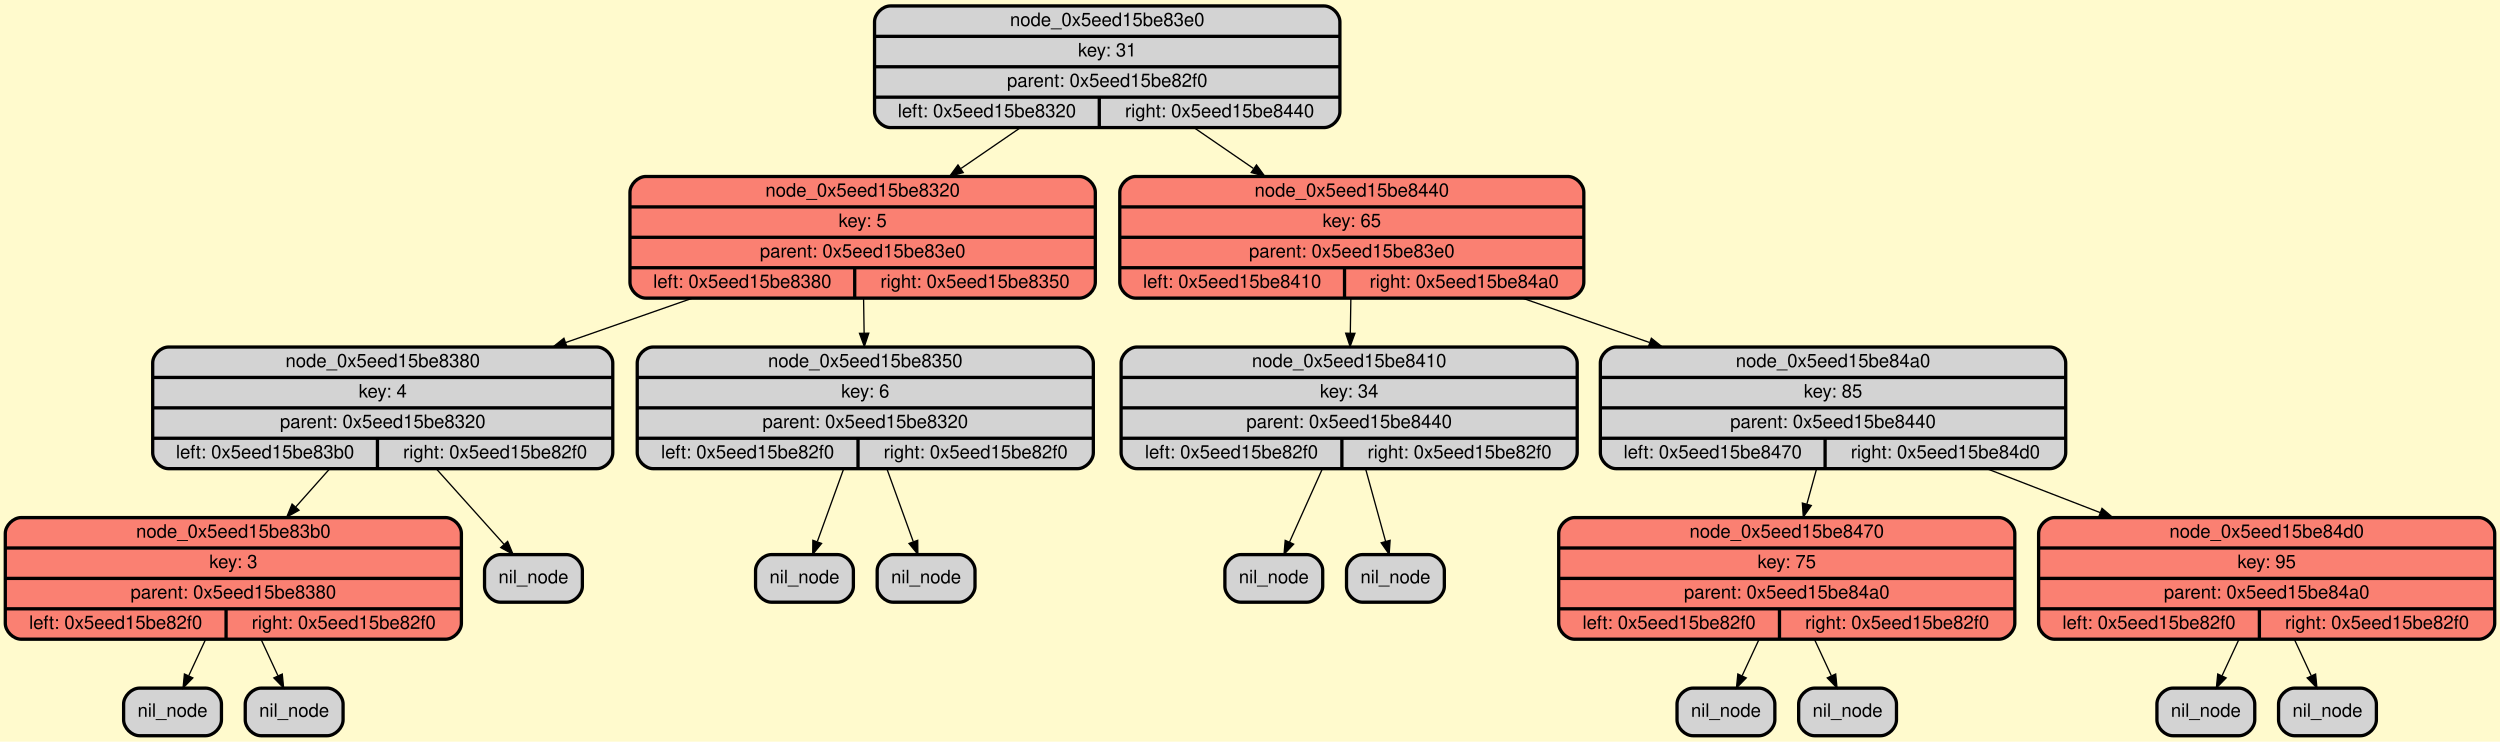
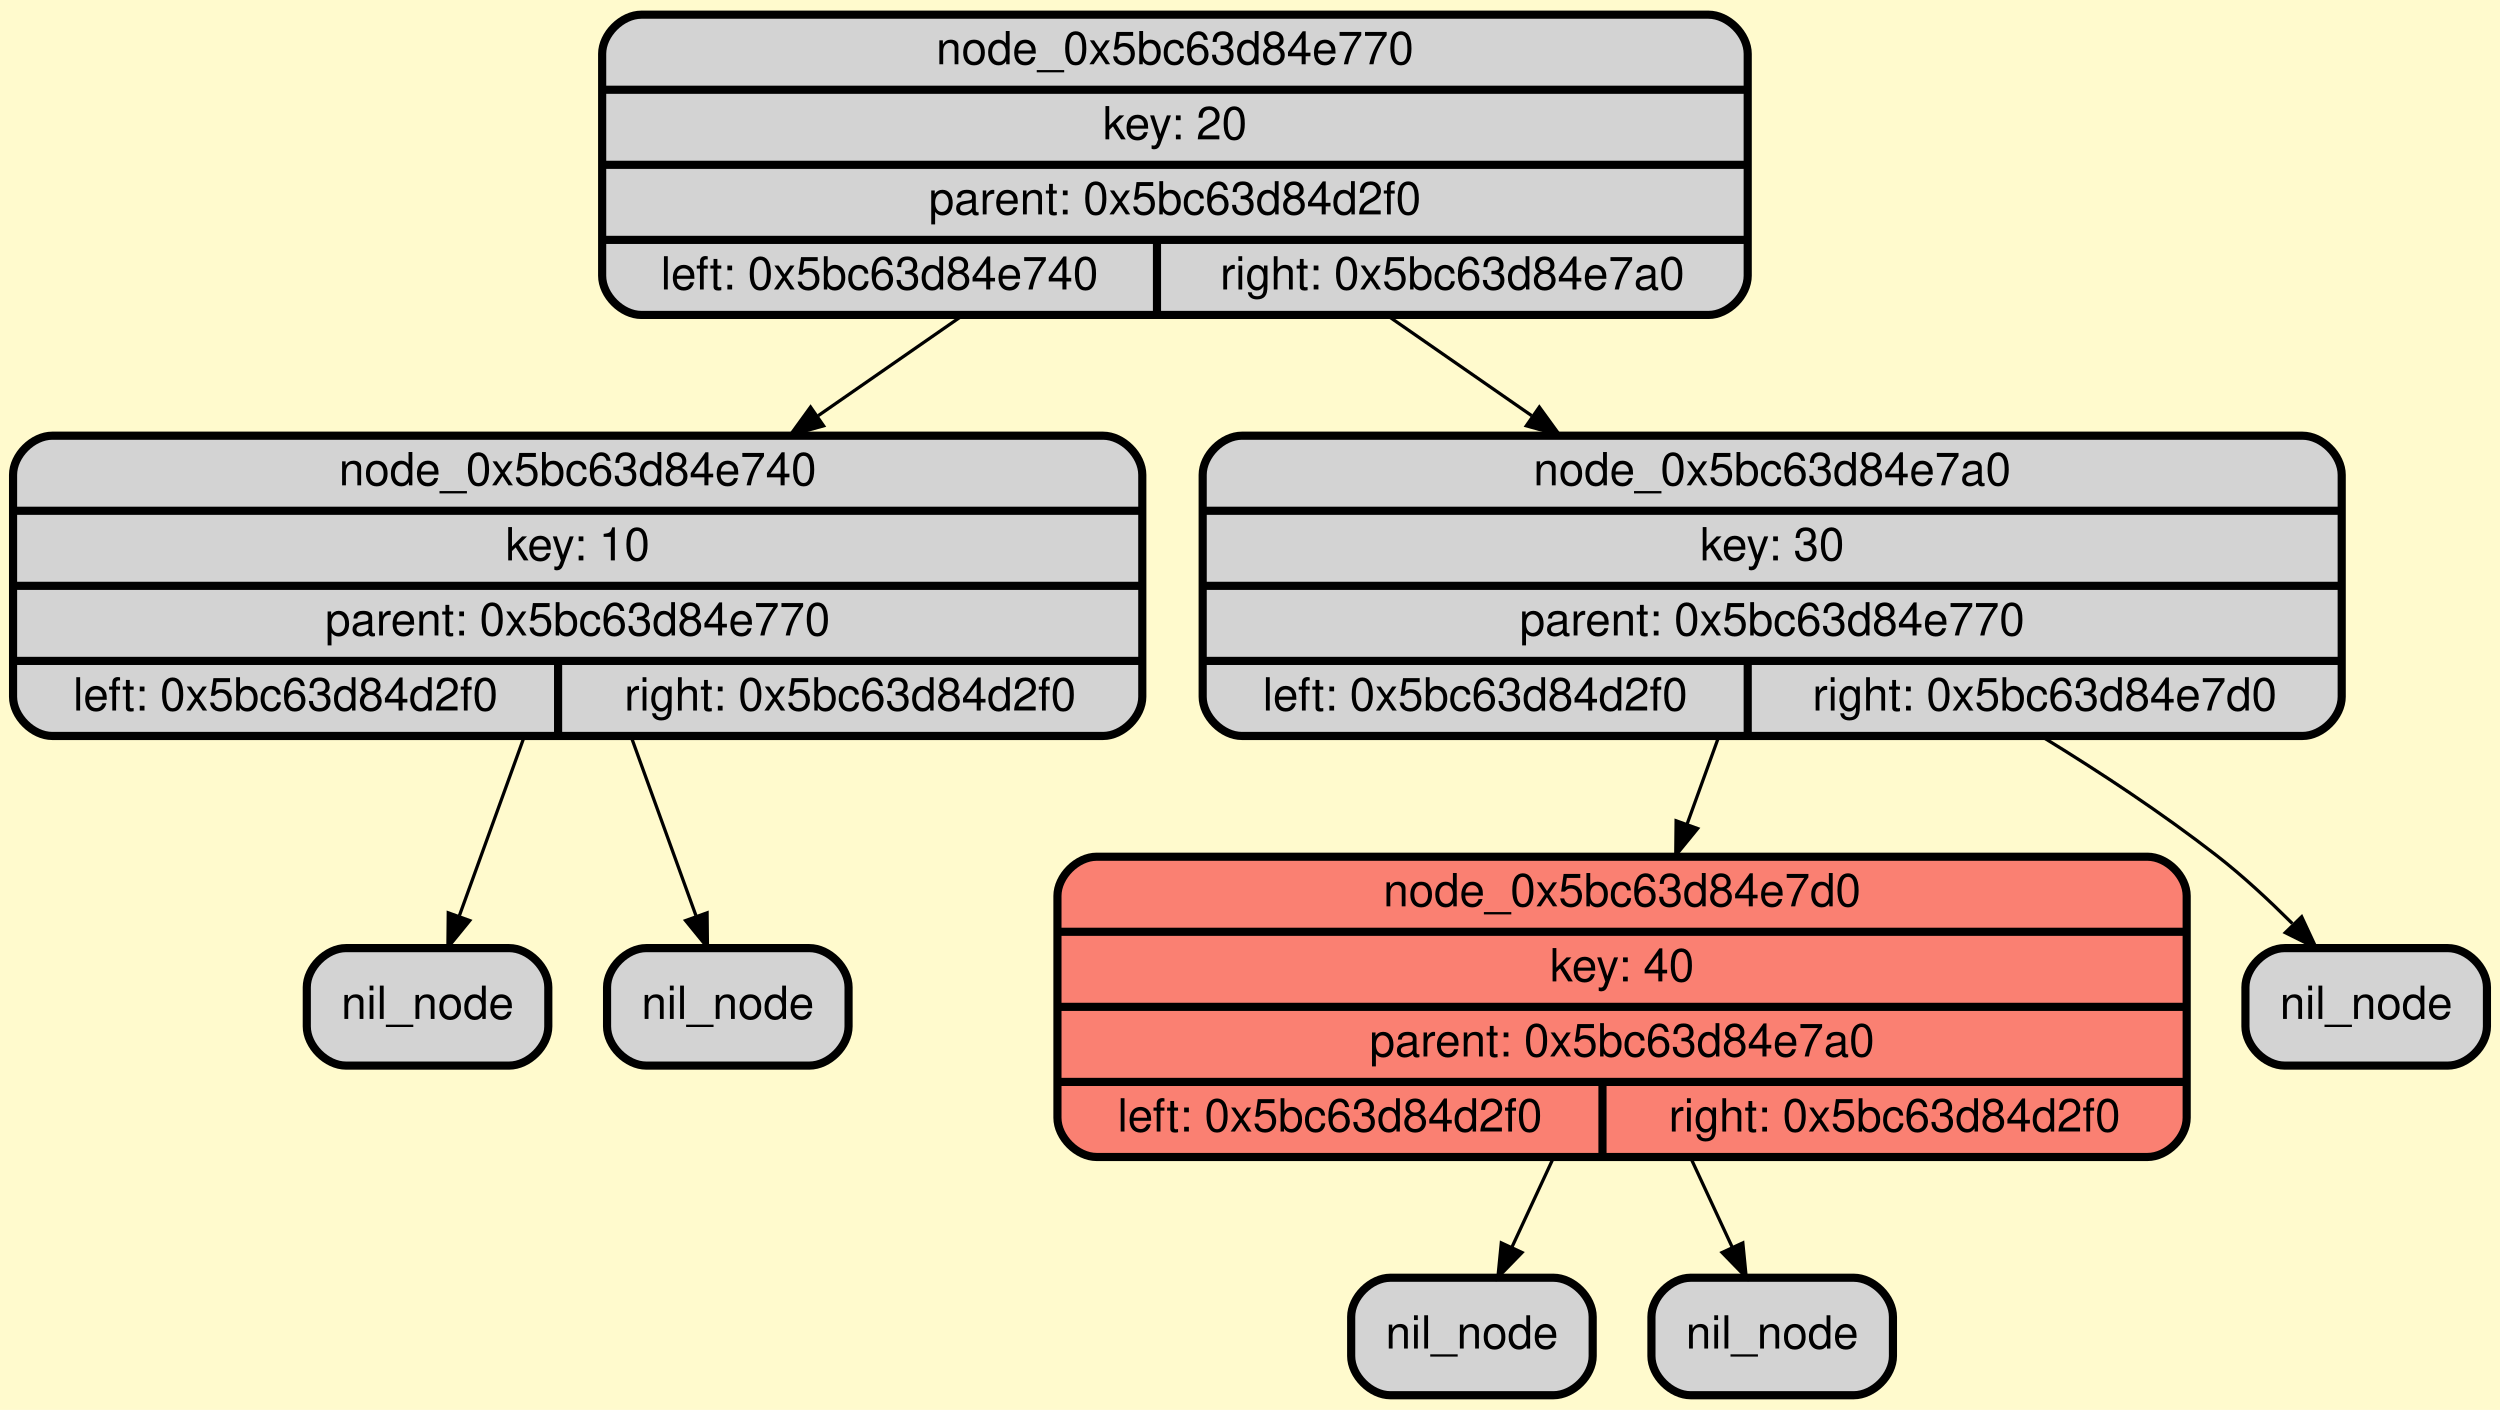
- <svg xmlns="http://www.w3.org/2000/svg" width="1891pt" height="561pt" viewBox="0.00 0.00 1891.00 561.00">
-   <g id="graph0" class="graph" transform="scale(1 1) rotate(0) translate(4 557)">
-     <polygon fill="lemonchiffon" stroke="transparent" points="-4,4 -4,-557 1887,-557 1887,4 -4,4" />
+ <svg xmlns="http://www.w3.org/2000/svg" width="766pt" height="432pt" viewBox="0.00 0.00 766.00 432.00">
+   <g id="graph0" class="graph" transform="scale(1 1) rotate(0) translate(4 428)">
+     <polygon fill="lemonchiffon" stroke="transparent" points="-4,4 -4,-428 762,-428 762,4 -4,4" />
    <g id="node1" class="node">
-       <path fill="lightgray" stroke="#000000" stroke-width="2.5" d="M669.5,-460.5C669.5,-460.5 997.5,-460.5 997.5,-460.5 1003.5,-460.5 1009.5,-466.5 1009.5,-472.5 1009.5,-472.5 1009.5,-540.5 1009.5,-540.5 1009.5,-546.5 1003.5,-552.5 997.5,-552.5 997.5,-552.5 669.5,-552.5 669.5,-552.5 663.5,-552.5 657.5,-546.5 657.5,-540.5 657.5,-540.5 657.5,-472.5 657.5,-472.5 657.5,-466.5 663.5,-460.5 669.5,-460.5" />
-       <text text-anchor="middle" x="833.5" y="-537.3" font-family="Helvetica,sans-Serif" font-size="14.00" fill="#000000">node_0x5eed15be83e0</text>
-       <polyline fill="none" stroke="#000000" stroke-width="2.5" points="657.5,-529.5 1009.5,-529.5 " />
-       <text text-anchor="middle" x="833.5" y="-514.3" font-family="Helvetica,sans-Serif" font-size="14.00" fill="#000000">key: 31</text>
-       <polyline fill="none" stroke="#000000" stroke-width="2.5" points="657.5,-506.5 1009.5,-506.5 " />
-       <text text-anchor="middle" x="833.5" y="-491.3" font-family="Helvetica,sans-Serif" font-size="14.00" fill="#000000">parent: 0x5eed15be82f0</text>
-       <polyline fill="none" stroke="#000000" stroke-width="2.5" points="657.5,-483.5 1009.5,-483.5 " />
-       <text text-anchor="middle" x="742.5" y="-468.3" font-family="Helvetica,sans-Serif" font-size="14.00" fill="#000000">left: 0x5eed15be8320</text>
-       <polyline fill="none" stroke="#000000" stroke-width="2.5" points="827.5,-460.5 827.5,-483.5 " />
-       <text text-anchor="middle" x="918.5" y="-468.3" font-family="Helvetica,sans-Serif" font-size="14.00" fill="#000000">right: 0x5eed15be8440</text>
+       <path fill="lightgray" stroke="#000000" stroke-width="2.5" d="M192.5,-331.5C192.5,-331.5 519.5,-331.5 519.5,-331.5 525.5,-331.5 531.5,-337.5 531.5,-343.5 531.5,-343.5 531.5,-411.5 531.5,-411.5 531.5,-417.5 525.5,-423.5 519.5,-423.5 519.5,-423.5 192.5,-423.5 192.5,-423.5 186.5,-423.5 180.5,-417.5 180.5,-411.5 180.5,-411.5 180.5,-343.5 180.5,-343.5 180.5,-337.5 186.5,-331.5 192.5,-331.5" />
+       <text text-anchor="middle" x="356" y="-408.3" font-family="Helvetica,sans-Serif" font-size="14.00" fill="#000000">node_0x5bc63d84e770</text>
+       <polyline fill="none" stroke="#000000" stroke-width="2.5" points="180.5,-400.5 531.5,-400.5 " />
+       <text text-anchor="middle" x="356" y="-385.3" font-family="Helvetica,sans-Serif" font-size="14.00" fill="#000000">key: 20</text>
+       <polyline fill="none" stroke="#000000" stroke-width="2.5" points="180.5,-377.5 531.5,-377.5 " />
+       <text text-anchor="middle" x="356" y="-362.3" font-family="Helvetica,sans-Serif" font-size="14.00" fill="#000000">parent: 0x5bc63d84d2f0</text>
+       <polyline fill="none" stroke="#000000" stroke-width="2.5" points="180.5,-354.5 531.5,-354.5 " />
+       <text text-anchor="middle" x="265.5" y="-339.3" font-family="Helvetica,sans-Serif" font-size="14.00" fill="#000000">left: 0x5bc63d84e740</text>
+       <polyline fill="none" stroke="#000000" stroke-width="2.5" points="350.5,-331.5 350.5,-354.5 " />
+       <text text-anchor="middle" x="441" y="-339.3" font-family="Helvetica,sans-Serif" font-size="14.00" fill="#000000">right: 0x5bc63d84e7a0</text>
    </g>
    <g id="node2" class="node">
-       <path fill="salmon" stroke="#000000" stroke-width="2.5" d="M484.5,-331.5C484.5,-331.5 812.5,-331.5 812.5,-331.5 818.5,-331.5 824.5,-337.5 824.5,-343.5 824.5,-343.5 824.5,-411.5 824.5,-411.5 824.5,-417.5 818.5,-423.5 812.5,-423.5 812.5,-423.5 484.5,-423.5 484.5,-423.5 478.5,-423.5 472.5,-417.5 472.5,-411.5 472.5,-411.5 472.5,-343.5 472.5,-343.5 472.5,-337.5 478.5,-331.5 484.5,-331.5" />
-       <text text-anchor="middle" x="648.5" y="-408.3" font-family="Helvetica,sans-Serif" font-size="14.00" fill="#000000">node_0x5eed15be8320</text>
-       <polyline fill="none" stroke="#000000" stroke-width="2.5" points="472.5,-400.5 824.5,-400.5 " />
-       <text text-anchor="middle" x="648.5" y="-385.3" font-family="Helvetica,sans-Serif" font-size="14.00" fill="#000000">key: 5</text>
-       <polyline fill="none" stroke="#000000" stroke-width="2.5" points="472.5,-377.5 824.5,-377.5 " />
-       <text text-anchor="middle" x="648.5" y="-362.3" font-family="Helvetica,sans-Serif" font-size="14.00" fill="#000000">parent: 0x5eed15be83e0</text>
-       <polyline fill="none" stroke="#000000" stroke-width="2.5" points="472.5,-354.5 824.5,-354.5 " />
-       <text text-anchor="middle" x="557.5" y="-339.3" font-family="Helvetica,sans-Serif" font-size="14.00" fill="#000000">left: 0x5eed15be8380</text>
-       <polyline fill="none" stroke="#000000" stroke-width="2.5" points="642.5,-331.5 642.5,-354.5 " />
-       <text text-anchor="middle" x="733.5" y="-339.3" font-family="Helvetica,sans-Serif" font-size="14.00" fill="#000000">right: 0x5eed15be8350</text>
+       <path fill="lightgray" stroke="#000000" stroke-width="2.5" d="M12,-202.5C12,-202.5 334,-202.5 334,-202.5 340,-202.5 346,-208.5 346,-214.5 346,-214.5 346,-282.5 346,-282.5 346,-288.5 340,-294.5 334,-294.5 334,-294.5 12,-294.5 12,-294.5 6,-294.5 0,-288.5 0,-282.5 0,-282.5 0,-214.5 0,-214.5 0,-208.5 6,-202.5 12,-202.5" />
+       <text text-anchor="middle" x="173" y="-279.3" font-family="Helvetica,sans-Serif" font-size="14.00" fill="#000000">node_0x5bc63d84e740</text>
+       <polyline fill="none" stroke="#000000" stroke-width="2.5" points="0,-271.5 346,-271.5 " />
+       <text text-anchor="middle" x="173" y="-256.3" font-family="Helvetica,sans-Serif" font-size="14.00" fill="#000000">key: 10</text>
+       <polyline fill="none" stroke="#000000" stroke-width="2.5" points="0,-248.5 346,-248.5 " />
+       <text text-anchor="middle" x="173" y="-233.3" font-family="Helvetica,sans-Serif" font-size="14.00" fill="#000000">parent: 0x5bc63d84e770</text>
+       <polyline fill="none" stroke="#000000" stroke-width="2.5" points="0,-225.5 346,-225.5 " />
+       <text text-anchor="middle" x="83.5" y="-210.3" font-family="Helvetica,sans-Serif" font-size="14.00" fill="#000000">left: 0x5bc63d84d2f0</text>
+       <polyline fill="none" stroke="#000000" stroke-width="2.5" points="167,-202.5 167,-225.5 " />
+       <text text-anchor="middle" x="256.5" y="-210.3" font-family="Helvetica,sans-Serif" font-size="14.00" fill="#000000">right: 0x5bc63d84d2f0</text>
    </g>
    <g id="edge1" class="edge">
-       <path fill="none" stroke="black" d="M767.76,-460.37C753.26,-450.41 737.8,-439.8 722.98,-429.63" />
-       <polygon fill="black" stroke="black" points="724.57,-426.48 714.34,-423.7 720.61,-432.25 724.57,-426.48" />
+       <path fill="none" stroke="black" d="M290.97,-331.37C276.62,-321.41 261.33,-310.8 246.68,-300.63" />
+       <polygon fill="black" stroke="black" points="248.34,-297.53 238.13,-294.7 244.35,-303.28 248.34,-297.53" />
+     </g>
+     <g id="node3" class="node">
+       <path fill="lightgray" stroke="#000000" stroke-width="2.5" d="M376.5,-202.5C376.5,-202.5 701.5,-202.5 701.5,-202.5 707.5,-202.5 713.5,-208.5 713.5,-214.5 713.5,-214.5 713.5,-282.5 713.5,-282.5 713.5,-288.5 707.5,-294.5 701.5,-294.5 701.5,-294.5 376.5,-294.5 376.5,-294.5 370.5,-294.5 364.5,-288.5 364.5,-282.5 364.5,-282.5 364.5,-214.5 364.5,-214.5 364.5,-208.5 370.5,-202.5 376.5,-202.5" />
+       <text text-anchor="middle" x="539" y="-279.3" font-family="Helvetica,sans-Serif" font-size="14.00" fill="#000000">node_0x5bc63d84e7a0</text>
+       <polyline fill="none" stroke="#000000" stroke-width="2.5" points="364.5,-271.5 713.5,-271.5 " />
+       <text text-anchor="middle" x="539" y="-256.3" font-family="Helvetica,sans-Serif" font-size="14.00" fill="#000000">key: 30</text>
+       <polyline fill="none" stroke="#000000" stroke-width="2.5" points="364.5,-248.5 713.5,-248.5 " />
+       <text text-anchor="middle" x="539" y="-233.3" font-family="Helvetica,sans-Serif" font-size="14.00" fill="#000000">parent: 0x5bc63d84e770</text>
+       <polyline fill="none" stroke="#000000" stroke-width="2.5" points="364.5,-225.5 713.5,-225.5 " />
+       <text text-anchor="middle" x="448" y="-210.3" font-family="Helvetica,sans-Serif" font-size="14.00" fill="#000000">left: 0x5bc63d84d2f0</text>
+       <polyline fill="none" stroke="#000000" stroke-width="2.5" points="531.5,-202.5 531.5,-225.5 " />
+       <text text-anchor="middle" x="622.5" y="-210.3" font-family="Helvetica,sans-Serif" font-size="14.00" fill="#000000">right: 0x5bc63d84e7d0</text>
+     </g>
+     <g id="edge2" class="edge">
+       <path fill="none" stroke="black" d="M421.03,-331.37C435.38,-321.41 450.67,-310.8 465.32,-300.63" />
+       <polygon fill="black" stroke="black" points="467.65,-303.28 473.87,-294.7 463.66,-297.53 467.65,-303.28" />
+     </g>
+     <g id="node5" class="node">
+       <path fill="lightgray" stroke="#000000" stroke-width="2.5" d="M102,-101.5C102,-101.5 152,-101.5 152,-101.5 158,-101.5 164,-107.5 164,-113.5 164,-113.5 164,-125.5 164,-125.5 164,-131.5 158,-137.5 152,-137.5 152,-137.5 102,-137.5 102,-137.5 96,-137.5 90,-131.5 90,-125.5 90,-125.5 90,-113.5 90,-113.5 90,-107.5 96,-101.5 102,-101.5" />
+       <text text-anchor="middle" x="127" y="-115.8" font-family="Helvetica,sans-Serif" font-size="14.00" fill="#000000">nil_node</text>
+     </g>
+     <g id="edge3" class="edge">
+       <path fill="none" stroke="black" d="M156.65,-202.37C150,-184 142.54,-163.4 136.76,-147.45" />
+       <polygon fill="black" stroke="black" points="139.93,-145.93 133.24,-137.72 133.35,-148.31 139.93,-145.93" />
    </g>
    <g id="node6" class="node">
-       <path fill="salmon" stroke="#000000" stroke-width="2.5" d="M855,-331.5C855,-331.5 1182,-331.5 1182,-331.5 1188,-331.5 1194,-337.5 1194,-343.5 1194,-343.5 1194,-411.5 1194,-411.5 1194,-417.5 1188,-423.5 1182,-423.5 1182,-423.5 855,-423.5 855,-423.5 849,-423.5 843,-417.5 843,-411.5 843,-411.5 843,-343.5 843,-343.5 843,-337.5 849,-331.5 855,-331.5" />
-       <text text-anchor="middle" x="1018.5" y="-408.3" font-family="Helvetica,sans-Serif" font-size="14.00" fill="#000000">node_0x5eed15be8440</text>
-       <polyline fill="none" stroke="#000000" stroke-width="2.5" points="843,-400.5 1194,-400.5 " />
-       <text text-anchor="middle" x="1018.5" y="-385.3" font-family="Helvetica,sans-Serif" font-size="14.00" fill="#000000">key: 65</text>
-       <polyline fill="none" stroke="#000000" stroke-width="2.5" points="843,-377.5 1194,-377.5 " />
-       <text text-anchor="middle" x="1018.5" y="-362.3" font-family="Helvetica,sans-Serif" font-size="14.00" fill="#000000">parent: 0x5eed15be83e0</text>
-       <polyline fill="none" stroke="#000000" stroke-width="2.5" points="843,-354.5 1194,-354.5 " />
-       <text text-anchor="middle" x="928" y="-339.3" font-family="Helvetica,sans-Serif" font-size="14.00" fill="#000000">left: 0x5eed15be8410</text>
-       <polyline fill="none" stroke="#000000" stroke-width="2.5" points="1013,-331.5 1013,-354.5 " />
-       <text text-anchor="middle" x="1103.5" y="-339.3" font-family="Helvetica,sans-Serif" font-size="14.00" fill="#000000">right: 0x5eed15be84a0</text>
-     </g>
-     <g id="edge2" class="edge">
-       <path fill="none" stroke="black" d="M899.24,-460.37C913.74,-450.41 929.2,-439.8 944.02,-429.63" />
-       <polygon fill="black" stroke="black" points="946.39,-432.25 952.66,-423.7 942.43,-426.48 946.39,-432.25" />
-     </g>
-     <g id="node3" class="node">
-       <path fill="lightgray" stroke="#000000" stroke-width="2.5" d="M123.5,-202.5C123.5,-202.5 447.5,-202.5 447.5,-202.5 453.5,-202.5 459.5,-208.5 459.5,-214.5 459.5,-214.5 459.5,-282.5 459.5,-282.5 459.5,-288.5 453.5,-294.5 447.5,-294.5 447.5,-294.5 123.5,-294.5 123.5,-294.5 117.5,-294.5 111.5,-288.5 111.5,-282.5 111.5,-282.5 111.5,-214.5 111.5,-214.5 111.5,-208.5 117.5,-202.5 123.5,-202.5" />
-       <text text-anchor="middle" x="285.5" y="-279.3" font-family="Helvetica,sans-Serif" font-size="14.00" fill="#000000">node_0x5eed15be8380</text>
-       <polyline fill="none" stroke="#000000" stroke-width="2.5" points="111.5,-271.5 459.5,-271.5 " />
-       <text text-anchor="middle" x="285.5" y="-256.3" font-family="Helvetica,sans-Serif" font-size="14.00" fill="#000000">key: 4</text>
-       <polyline fill="none" stroke="#000000" stroke-width="2.5" points="111.5,-248.5 459.5,-248.5 " />
-       <text text-anchor="middle" x="285.5" y="-233.3" font-family="Helvetica,sans-Serif" font-size="14.00" fill="#000000">parent: 0x5eed15be8320</text>
-       <polyline fill="none" stroke="#000000" stroke-width="2.5" points="111.5,-225.5 459.5,-225.5 " />
-       <text text-anchor="middle" x="196.5" y="-210.3" font-family="Helvetica,sans-Serif" font-size="14.00" fill="#000000">left: 0x5eed15be83b0</text>
-       <polyline fill="none" stroke="#000000" stroke-width="2.5" points="281.5,-202.5 281.5,-225.5 " />
-       <text text-anchor="middle" x="370.5" y="-210.3" font-family="Helvetica,sans-Serif" font-size="14.00" fill="#000000">right: 0x5eed15be82f0</text>
-     </g>
-     <g id="edge3" class="edge">
-       <path fill="none" stroke="black" d="M519.75,-331.46C488.71,-320.6 455.42,-308.95 423.96,-297.94" />
-       <polygon fill="black" stroke="black" points="424.85,-294.55 414.26,-294.55 422.54,-301.15 424.85,-294.55" />
-     </g>
-     <g id="node5" class="node">
-       <path fill="lightgray" stroke="#000000" stroke-width="2.5" d="M490,-202.5C490,-202.5 811,-202.5 811,-202.5 817,-202.5 823,-208.5 823,-214.5 823,-214.5 823,-282.5 823,-282.5 823,-288.5 817,-294.5 811,-294.5 811,-294.5 490,-294.5 490,-294.5 484,-294.5 478,-288.5 478,-282.5 478,-282.5 478,-214.5 478,-214.5 478,-208.5 484,-202.5 490,-202.5" />
-       <text text-anchor="middle" x="650.5" y="-279.3" font-family="Helvetica,sans-Serif" font-size="14.00" fill="#000000">node_0x5eed15be8350</text>
-       <polyline fill="none" stroke="#000000" stroke-width="2.5" points="478,-271.5 823,-271.5 " />
-       <text text-anchor="middle" x="650.5" y="-256.3" font-family="Helvetica,sans-Serif" font-size="14.00" fill="#000000">key: 6</text>
-       <polyline fill="none" stroke="#000000" stroke-width="2.5" points="478,-248.5 823,-248.5 " />
-       <text text-anchor="middle" x="650.5" y="-233.3" font-family="Helvetica,sans-Serif" font-size="14.00" fill="#000000">parent: 0x5eed15be8320</text>
-       <polyline fill="none" stroke="#000000" stroke-width="2.5" points="478,-225.5 823,-225.5 " />
-       <text text-anchor="middle" x="561.5" y="-210.3" font-family="Helvetica,sans-Serif" font-size="14.00" fill="#000000">left: 0x5eed15be82f0</text>
-       <polyline fill="none" stroke="#000000" stroke-width="2.5" points="645,-202.5 645,-225.5 " />
-       <text text-anchor="middle" x="734" y="-210.3" font-family="Helvetica,sans-Serif" font-size="14.00" fill="#000000">right: 0x5eed15be82f0</text>
+       <path fill="lightgray" stroke="#000000" stroke-width="2.5" d="M194,-101.5C194,-101.5 244,-101.5 244,-101.5 250,-101.5 256,-107.5 256,-113.5 256,-113.5 256,-125.5 256,-125.5 256,-131.5 250,-137.5 244,-137.5 244,-137.5 194,-137.5 194,-137.5 188,-137.5 182,-131.5 182,-125.5 182,-125.5 182,-113.5 182,-113.5 182,-107.5 188,-101.5 194,-101.5" />
+       <text text-anchor="middle" x="219" y="-115.8" font-family="Helvetica,sans-Serif" font-size="14.00" fill="#000000">nil_node</text>
    </g>
    <g id="edge4" class="edge">
-       <path fill="none" stroke="black" d="M649.21,-331.37C649.34,-322.86 649.49,-313.87 649.62,-305.09" />
-       <polygon fill="black" stroke="black" points="653.13,-304.97 649.78,-294.92 646.13,-304.86 653.13,-304.97" />
+       <path fill="none" stroke="black" d="M189.35,-202.37C196,-184 203.46,-163.4 209.24,-147.45" />
+       <polygon fill="black" stroke="black" points="212.65,-148.31 212.76,-137.72 206.07,-145.93 212.65,-148.31" />
    </g>
    <g id="node4" class="node">
-       <path fill="salmon" stroke="#000000" stroke-width="2.5" d="M12,-73.5C12,-73.5 333,-73.5 333,-73.5 339,-73.5 345,-79.5 345,-85.5 345,-85.5 345,-153.5 345,-153.5 345,-159.5 339,-165.5 333,-165.5 333,-165.5 12,-165.5 12,-165.5 6,-165.5 0,-159.5 0,-153.5 0,-153.5 0,-85.5 0,-85.5 0,-79.5 6,-73.5 12,-73.5" />
-       <text text-anchor="middle" x="172.5" y="-150.3" font-family="Helvetica,sans-Serif" font-size="14.00" fill="#000000">node_0x5eed15be83b0</text>
-       <polyline fill="none" stroke="#000000" stroke-width="2.5" points="0,-142.5 345,-142.5 " />
-       <text text-anchor="middle" x="172.5" y="-127.3" font-family="Helvetica,sans-Serif" font-size="14.00" fill="#000000">key: 3</text>
-       <polyline fill="none" stroke="#000000" stroke-width="2.5" points="0,-119.5 345,-119.5 " />
-       <text text-anchor="middle" x="172.5" y="-104.3" font-family="Helvetica,sans-Serif" font-size="14.00" fill="#000000">parent: 0x5eed15be8380</text>
-       <polyline fill="none" stroke="#000000" stroke-width="2.5" points="0,-96.5 345,-96.5 " />
-       <text text-anchor="middle" x="83.5" y="-81.3" font-family="Helvetica,sans-Serif" font-size="14.00" fill="#000000">left: 0x5eed15be82f0</text>
-       <polyline fill="none" stroke="#000000" stroke-width="2.5" points="167,-73.5 167,-96.5 " />
-       <text text-anchor="middle" x="256" y="-81.3" font-family="Helvetica,sans-Serif" font-size="14.00" fill="#000000">right: 0x5eed15be82f0</text>
+       <path fill="salmon" stroke="#000000" stroke-width="2.5" d="M332,-73.5C332,-73.5 654,-73.5 654,-73.5 660,-73.5 666,-79.5 666,-85.5 666,-85.5 666,-153.5 666,-153.5 666,-159.5 660,-165.5 654,-165.5 654,-165.5 332,-165.5 332,-165.5 326,-165.5 320,-159.5 320,-153.5 320,-153.5 320,-85.5 320,-85.5 320,-79.5 326,-73.5 332,-73.5" />
+       <text text-anchor="middle" x="493" y="-150.3" font-family="Helvetica,sans-Serif" font-size="14.00" fill="#000000">node_0x5bc63d84e7d0</text>
+       <polyline fill="none" stroke="#000000" stroke-width="2.5" points="320,-142.5 666,-142.5 " />
+       <text text-anchor="middle" x="493" y="-127.3" font-family="Helvetica,sans-Serif" font-size="14.00" fill="#000000">key: 40</text>
+       <polyline fill="none" stroke="#000000" stroke-width="2.5" points="320,-119.5 666,-119.5 " />
+       <text text-anchor="middle" x="493" y="-104.3" font-family="Helvetica,sans-Serif" font-size="14.00" fill="#000000">parent: 0x5bc63d84e7a0</text>
+       <polyline fill="none" stroke="#000000" stroke-width="2.5" points="320,-96.5 666,-96.5 " />
+       <text text-anchor="middle" x="403.5" y="-81.3" font-family="Helvetica,sans-Serif" font-size="14.00" fill="#000000">left: 0x5bc63d84d2f0</text>
+       <polyline fill="none" stroke="#000000" stroke-width="2.5" points="487,-73.5 487,-96.5 " />
+       <text text-anchor="middle" x="576.5" y="-81.3" font-family="Helvetica,sans-Serif" font-size="14.00" fill="#000000">right: 0x5bc63d84d2f0</text>
+     </g>
+     <g id="edge6" class="edge">
+       <path fill="none" stroke="black" d="M522.65,-202.37C519.5,-193.68 516.17,-184.48 512.93,-175.52" />
+       <polygon fill="black" stroke="black" points="516.15,-174.13 509.45,-165.92 509.56,-176.51 516.15,-174.13" />
+     </g>
+     <g id="node7" class="node">
+       <path fill="lightgray" stroke="#000000" stroke-width="2.5" d="M696,-101.5C696,-101.5 746,-101.5 746,-101.5 752,-101.5 758,-107.5 758,-113.5 758,-113.5 758,-125.5 758,-125.5 758,-131.5 752,-137.5 746,-137.5 746,-137.5 696,-137.5 696,-137.5 690,-137.5 684,-131.5 684,-125.5 684,-125.5 684,-113.5 684,-113.5 684,-107.5 690,-101.5 696,-101.5" />
+       <text text-anchor="middle" x="721" y="-115.8" font-family="Helvetica,sans-Serif" font-size="14.00" fill="#000000">nil_node</text>
    </g>
    <g id="edge5" class="edge">
-       <path fill="none" stroke="black" d="M245.34,-202.37C237.03,-193.03 228.21,-183.11 219.67,-173.52" />
-       <polygon fill="black" stroke="black" points="222.17,-171.06 212.91,-165.92 216.94,-175.71 222.17,-171.06" />
+       <path fill="none" stroke="black" d="M621.64,-202.31C639.77,-191.22 658.47,-178.82 675,-166 683.08,-159.73 691.23,-152.16 698.38,-145.02" />
+       <polygon fill="black" stroke="black" points="701.23,-147.11 705.7,-137.51 696.21,-142.23 701.23,-147.11" />
    </g>
-     <g id="node11" class="node">
-       <path fill="lightgray" stroke="#000000" stroke-width="2.5" d="M374.5,-101.5C374.5,-101.5 424.5,-101.5 424.5,-101.5 430.5,-101.5 436.5,-107.5 436.5,-113.5 436.5,-113.5 436.5,-125.5 436.5,-125.5 436.5,-131.5 430.5,-137.5 424.5,-137.5 424.5,-137.5 374.5,-137.5 374.5,-137.5 368.5,-137.5 362.5,-131.5 362.5,-125.5 362.5,-125.5 362.5,-113.5 362.5,-113.5 362.5,-107.5 368.5,-101.5 374.5,-101.5" />
-       <text text-anchor="middle" x="399.5" y="-115.8" font-family="Helvetica,sans-Serif" font-size="14.00" fill="#000000">nil_node</text>
-     </g>
-     <g id="edge6" class="edge">
-       <path fill="none" stroke="black" d="M326.01,-202.37C343.28,-183.13 362.76,-161.43 377.32,-145.21" />
-       <polygon fill="black" stroke="black" points="379.97,-147.5 384.05,-137.72 374.76,-142.82 379.97,-147.5" />
-     </g>
-     <g id="node12" class="node">
-       <path fill="lightgray" stroke="#000000" stroke-width="2.5" d="M101.5,-0.5C101.5,-0.5 151.5,-0.5 151.5,-0.5 157.5,-0.5 163.5,-6.5 163.5,-12.5 163.5,-12.5 163.5,-24.5 163.5,-24.5 163.5,-30.5 157.5,-36.5 151.5,-36.5 151.5,-36.5 101.5,-36.5 101.5,-36.5 95.5,-36.5 89.5,-30.5 89.5,-24.5 89.5,-24.5 89.5,-12.5 89.5,-12.5 89.5,-6.5 95.5,-0.5 101.5,-0.5" />
-       <text text-anchor="middle" x="126.5" y="-14.8" font-family="Helvetica,sans-Serif" font-size="14.00" fill="#000000">nil_node</text>
+     <g id="node8" class="node">
+       <path fill="lightgray" stroke="#000000" stroke-width="2.5" d="M422,-0.5C422,-0.5 472,-0.5 472,-0.5 478,-0.5 484,-6.5 484,-12.5 484,-12.5 484,-24.5 484,-24.5 484,-30.5 478,-36.5 472,-36.5 472,-36.5 422,-36.5 422,-36.5 416,-36.5 410,-30.5 410,-24.5 410,-24.5 410,-12.5 410,-12.5 410,-6.5 416,-0.5 422,-0.5" />
+       <text text-anchor="middle" x="447" y="-14.8" font-family="Helvetica,sans-Serif" font-size="14.00" fill="#000000">nil_node</text>
    </g>
    <g id="edge7" class="edge">
-       <path fill="none" stroke="black" d="M151.52,-73.35C147.16,-63.96 142.7,-54.37 138.78,-45.93" />
-       <polygon fill="black" stroke="black" points="141.85,-44.23 134.46,-36.63 135.5,-47.18 141.85,-44.23" />
+       <path fill="none" stroke="black" d="M472.02,-73.35C467.66,-63.96 463.2,-54.37 459.28,-45.93" />
+       <polygon fill="black" stroke="black" points="462.35,-44.23 454.96,-36.63 456,-47.18 462.35,-44.23" />
    </g>
-     <g id="node13" class="node">
-       <path fill="lightgray" stroke="#000000" stroke-width="2.5" d="M193.5,-0.5C193.5,-0.5 243.5,-0.5 243.5,-0.5 249.5,-0.5 255.5,-6.5 255.5,-12.5 255.5,-12.5 255.5,-24.5 255.5,-24.5 255.5,-30.5 249.5,-36.5 243.5,-36.5 243.5,-36.5 193.5,-36.5 193.5,-36.5 187.5,-36.5 181.5,-30.5 181.5,-24.5 181.5,-24.5 181.5,-12.5 181.5,-12.5 181.5,-6.5 187.5,-0.5 193.5,-0.5" />
-       <text text-anchor="middle" x="218.5" y="-14.8" font-family="Helvetica,sans-Serif" font-size="14.00" fill="#000000">nil_node</text>
+     <g id="node9" class="node">
+       <path fill="lightgray" stroke="#000000" stroke-width="2.5" d="M514,-0.5C514,-0.5 564,-0.5 564,-0.5 570,-0.5 576,-6.5 576,-12.5 576,-12.5 576,-24.5 576,-24.5 576,-30.5 570,-36.5 564,-36.5 564,-36.5 514,-36.5 514,-36.5 508,-36.5 502,-30.5 502,-24.5 502,-24.5 502,-12.5 502,-12.5 502,-6.5 508,-0.5 514,-0.5" />
+       <text text-anchor="middle" x="539" y="-14.8" font-family="Helvetica,sans-Serif" font-size="14.00" fill="#000000">nil_node</text>
    </g>
    <g id="edge8" class="edge">
-       <path fill="none" stroke="black" d="M193.48,-73.35C197.84,-63.96 202.3,-54.37 206.22,-45.93" />
-       <polygon fill="black" stroke="black" points="209.5,-47.18 210.54,-36.63 203.15,-44.23 209.5,-47.18" />
-     </g>
-     <g id="node14" class="node">
-       <path fill="lightgray" stroke="#000000" stroke-width="2.5" d="M579.5,-101.5C579.5,-101.5 629.5,-101.5 629.5,-101.5 635.5,-101.5 641.5,-107.5 641.5,-113.5 641.5,-113.5 641.5,-125.5 641.5,-125.5 641.5,-131.5 635.5,-137.5 629.5,-137.5 629.5,-137.5 579.5,-137.5 579.5,-137.5 573.5,-137.5 567.5,-131.5 567.5,-125.5 567.5,-125.5 567.5,-113.5 567.5,-113.5 567.5,-107.5 573.5,-101.5 579.5,-101.5" />
-       <text text-anchor="middle" x="604.5" y="-115.8" font-family="Helvetica,sans-Serif" font-size="14.00" fill="#000000">nil_node</text>
-     </g>
-     <g id="edge9" class="edge">
-       <path fill="none" stroke="black" d="M634.15,-202.37C627.5,-184 620.04,-163.4 614.26,-147.45" />
-       <polygon fill="black" stroke="black" points="617.43,-145.93 610.74,-137.72 610.85,-148.31 617.43,-145.93" />
-     </g>
-     <g id="node15" class="node">
-       <path fill="lightgray" stroke="#000000" stroke-width="2.5" d="M671.5,-101.5C671.5,-101.5 721.5,-101.5 721.5,-101.5 727.5,-101.5 733.5,-107.5 733.5,-113.5 733.5,-113.5 733.5,-125.5 733.5,-125.5 733.5,-131.5 727.5,-137.5 721.5,-137.5 721.5,-137.5 671.5,-137.5 671.5,-137.5 665.5,-137.5 659.5,-131.5 659.5,-125.5 659.5,-125.5 659.5,-113.5 659.5,-113.5 659.5,-107.5 665.5,-101.5 671.5,-101.5" />
-       <text text-anchor="middle" x="696.5" y="-115.8" font-family="Helvetica,sans-Serif" font-size="14.00" fill="#000000">nil_node</text>
-     </g>
-     <g id="edge10" class="edge">
-       <path fill="none" stroke="black" d="M666.85,-202.37C673.5,-184 680.96,-163.4 686.74,-147.45" />
-       <polygon fill="black" stroke="black" points="690.15,-148.31 690.26,-137.72 683.57,-145.93 690.15,-148.31" />
-     </g>
-     <g id="node7" class="node">
-       <path fill="lightgray" stroke="#000000" stroke-width="2.5" d="M856,-202.5C856,-202.5 1177,-202.5 1177,-202.5 1183,-202.5 1189,-208.5 1189,-214.5 1189,-214.5 1189,-282.5 1189,-282.5 1189,-288.5 1183,-294.5 1177,-294.5 1177,-294.5 856,-294.5 856,-294.5 850,-294.5 844,-288.5 844,-282.5 844,-282.5 844,-214.5 844,-214.5 844,-208.5 850,-202.5 856,-202.5" />
-       <text text-anchor="middle" x="1016.5" y="-279.3" font-family="Helvetica,sans-Serif" font-size="14.00" fill="#000000">node_0x5eed15be8410</text>
-       <polyline fill="none" stroke="#000000" stroke-width="2.5" points="844,-271.5 1189,-271.5 " />
-       <text text-anchor="middle" x="1016.5" y="-256.3" font-family="Helvetica,sans-Serif" font-size="14.00" fill="#000000">key: 34</text>
-       <polyline fill="none" stroke="#000000" stroke-width="2.5" points="844,-248.5 1189,-248.5 " />
-       <text text-anchor="middle" x="1016.5" y="-233.3" font-family="Helvetica,sans-Serif" font-size="14.00" fill="#000000">parent: 0x5eed15be8440</text>
-       <polyline fill="none" stroke="#000000" stroke-width="2.5" points="844,-225.5 1189,-225.5 " />
-       <text text-anchor="middle" x="927.5" y="-210.3" font-family="Helvetica,sans-Serif" font-size="14.00" fill="#000000">left: 0x5eed15be82f0</text>
-       <polyline fill="none" stroke="#000000" stroke-width="2.5" points="1011,-202.5 1011,-225.5 " />
-       <text text-anchor="middle" x="1100" y="-210.3" font-family="Helvetica,sans-Serif" font-size="14.00" fill="#000000">right: 0x5eed15be82f0</text>
-     </g>
-     <g id="edge11" class="edge">
-       <path fill="none" stroke="black" d="M1017.79,-331.37C1017.66,-322.86 1017.51,-313.87 1017.38,-305.09" />
-       <polygon fill="black" stroke="black" points="1020.87,-304.86 1017.22,-294.92 1013.87,-304.97 1020.87,-304.86" />
-     </g>
-     <g id="node8" class="node">
-       <path fill="lightgray" stroke="#000000" stroke-width="2.5" d="M1218.5,-202.5C1218.5,-202.5 1546.5,-202.5 1546.5,-202.5 1552.5,-202.5 1558.5,-208.5 1558.5,-214.5 1558.5,-214.5 1558.5,-282.5 1558.5,-282.5 1558.5,-288.5 1552.5,-294.5 1546.5,-294.5 1546.5,-294.5 1218.5,-294.5 1218.5,-294.5 1212.5,-294.5 1206.5,-288.5 1206.5,-282.5 1206.5,-282.5 1206.5,-214.5 1206.5,-214.5 1206.5,-208.5 1212.5,-202.5 1218.5,-202.5" />
-       <text text-anchor="middle" x="1382.5" y="-279.3" font-family="Helvetica,sans-Serif" font-size="14.00" fill="#000000">node_0x5eed15be84a0</text>
-       <polyline fill="none" stroke="#000000" stroke-width="2.5" points="1206.5,-271.5 1558.5,-271.5 " />
-       <text text-anchor="middle" x="1382.5" y="-256.3" font-family="Helvetica,sans-Serif" font-size="14.00" fill="#000000">key: 85</text>
-       <polyline fill="none" stroke="#000000" stroke-width="2.5" points="1206.5,-248.5 1558.5,-248.5 " />
-       <text text-anchor="middle" x="1382.5" y="-233.3" font-family="Helvetica,sans-Serif" font-size="14.00" fill="#000000">parent: 0x5eed15be8440</text>
-       <polyline fill="none" stroke="#000000" stroke-width="2.5" points="1206.5,-225.5 1558.5,-225.5 " />
-       <text text-anchor="middle" x="1291.5" y="-210.3" font-family="Helvetica,sans-Serif" font-size="14.00" fill="#000000">left: 0x5eed15be8470</text>
-       <polyline fill="none" stroke="#000000" stroke-width="2.5" points="1376.5,-202.5 1376.5,-225.5 " />
-       <text text-anchor="middle" x="1467.5" y="-210.3" font-family="Helvetica,sans-Serif" font-size="14.00" fill="#000000">right: 0x5eed15be84d0</text>
-     </g>
-     <g id="edge12" class="edge">
-       <path fill="none" stroke="black" d="M1147.6,-331.46C1178.73,-320.6 1212.11,-308.95 1243.66,-297.94" />
-       <polygon fill="black" stroke="black" points="1245.1,-301.15 1253.39,-294.55 1242.79,-294.54 1245.1,-301.15" />
-     </g>
-     <g id="node16" class="node">
-       <path fill="lightgray" stroke="#000000" stroke-width="2.5" d="M934.5,-101.5C934.5,-101.5 984.5,-101.5 984.5,-101.5 990.5,-101.5 996.5,-107.5 996.5,-113.5 996.5,-113.5 996.5,-125.5 996.5,-125.5 996.5,-131.5 990.5,-137.5 984.5,-137.5 984.5,-137.5 934.5,-137.5 934.5,-137.5 928.5,-137.5 922.5,-131.5 922.5,-125.5 922.5,-125.5 922.5,-113.5 922.5,-113.5 922.5,-107.5 928.5,-101.5 934.5,-101.5" />
-       <text text-anchor="middle" x="959.5" y="-115.8" font-family="Helvetica,sans-Serif" font-size="14.00" fill="#000000">nil_node</text>
-     </g>
-     <g id="edge13" class="edge">
-       <path fill="none" stroke="black" d="M996.24,-202.37C987.92,-183.83 978.58,-163 971.39,-147" />
-       <polygon fill="black" stroke="black" points="974.51,-145.41 967.23,-137.72 968.13,-148.27 974.51,-145.41" />
-     </g>
-     <g id="node17" class="node">
-       <path fill="lightgray" stroke="#000000" stroke-width="2.5" d="M1026.5,-101.5C1026.5,-101.5 1076.5,-101.5 1076.5,-101.5 1082.5,-101.5 1088.5,-107.5 1088.5,-113.5 1088.5,-113.5 1088.5,-125.5 1088.5,-125.5 1088.5,-131.5 1082.5,-137.5 1076.5,-137.5 1076.5,-137.5 1026.5,-137.5 1026.5,-137.5 1020.5,-137.5 1014.5,-131.5 1014.5,-125.5 1014.5,-125.5 1014.5,-113.5 1014.5,-113.5 1014.5,-107.5 1020.5,-101.5 1026.5,-101.5" />
-       <text text-anchor="middle" x="1051.5" y="-115.8" font-family="Helvetica,sans-Serif" font-size="14.00" fill="#000000">nil_node</text>
-     </g>
-     <g id="edge14" class="edge">
-       <path fill="none" stroke="black" d="M1028.94,-202.37C1034,-184 1039.68,-163.4 1044.07,-147.45" />
-       <polygon fill="black" stroke="black" points="1047.47,-148.29 1046.76,-137.72 1040.72,-146.43 1047.47,-148.29" />
-     </g>
-     <g id="node9" class="node">
-       <path fill="salmon" stroke="#000000" stroke-width="2.5" d="M1187,-73.5C1187,-73.5 1508,-73.5 1508,-73.5 1514,-73.5 1520,-79.5 1520,-85.5 1520,-85.5 1520,-153.5 1520,-153.5 1520,-159.5 1514,-165.5 1508,-165.5 1508,-165.5 1187,-165.5 1187,-165.5 1181,-165.5 1175,-159.5 1175,-153.5 1175,-153.5 1175,-85.5 1175,-85.5 1175,-79.5 1181,-73.5 1187,-73.5" />
-       <text text-anchor="middle" x="1347.5" y="-150.3" font-family="Helvetica,sans-Serif" font-size="14.00" fill="#000000">node_0x5eed15be8470</text>
-       <polyline fill="none" stroke="#000000" stroke-width="2.5" points="1175,-142.5 1520,-142.5 " />
-       <text text-anchor="middle" x="1347.5" y="-127.3" font-family="Helvetica,sans-Serif" font-size="14.00" fill="#000000">key: 75</text>
-       <polyline fill="none" stroke="#000000" stroke-width="2.5" points="1175,-119.5 1520,-119.5 " />
-       <text text-anchor="middle" x="1347.5" y="-104.3" font-family="Helvetica,sans-Serif" font-size="14.00" fill="#000000">parent: 0x5eed15be84a0</text>
-       <polyline fill="none" stroke="#000000" stroke-width="2.5" points="1175,-96.5 1520,-96.5 " />
-       <text text-anchor="middle" x="1258.5" y="-81.3" font-family="Helvetica,sans-Serif" font-size="14.00" fill="#000000">left: 0x5eed15be82f0</text>
-       <polyline fill="none" stroke="#000000" stroke-width="2.5" points="1342,-73.5 1342,-96.5 " />
-       <text text-anchor="middle" x="1431" y="-81.3" font-family="Helvetica,sans-Serif" font-size="14.00" fill="#000000">right: 0x5eed15be82f0</text>
-     </g>
-     <g id="edge15" class="edge">
-       <path fill="none" stroke="black" d="M1370.06,-202.37C1367.69,-193.77 1365.19,-184.68 1362.74,-175.8" />
-       <polygon fill="black" stroke="black" points="1366.05,-174.63 1360.02,-165.92 1359.3,-176.49 1366.05,-174.63" />
-     </g>
-     <g id="node10" class="node">
-       <path fill="salmon" stroke="#000000" stroke-width="2.5" d="M1550,-73.5C1550,-73.5 1871,-73.5 1871,-73.5 1877,-73.5 1883,-79.5 1883,-85.5 1883,-85.5 1883,-153.5 1883,-153.5 1883,-159.5 1877,-165.5 1871,-165.5 1871,-165.5 1550,-165.5 1550,-165.5 1544,-165.5 1538,-159.5 1538,-153.5 1538,-153.5 1538,-85.5 1538,-85.5 1538,-79.5 1544,-73.5 1550,-73.5" />
-       <text text-anchor="middle" x="1710.5" y="-150.3" font-family="Helvetica,sans-Serif" font-size="14.00" fill="#000000">node_0x5eed15be84d0</text>
-       <polyline fill="none" stroke="#000000" stroke-width="2.5" points="1538,-142.5 1883,-142.5 " />
-       <text text-anchor="middle" x="1710.5" y="-127.3" font-family="Helvetica,sans-Serif" font-size="14.00" fill="#000000">key: 95</text>
-       <polyline fill="none" stroke="#000000" stroke-width="2.5" points="1538,-119.5 1883,-119.5 " />
-       <text text-anchor="middle" x="1710.5" y="-104.3" font-family="Helvetica,sans-Serif" font-size="14.00" fill="#000000">parent: 0x5eed15be84a0</text>
-       <polyline fill="none" stroke="#000000" stroke-width="2.5" points="1538,-96.5 1883,-96.5 " />
-       <text text-anchor="middle" x="1621.5" y="-81.3" font-family="Helvetica,sans-Serif" font-size="14.00" fill="#000000">left: 0x5eed15be82f0</text>
-       <polyline fill="none" stroke="#000000" stroke-width="2.5" points="1705,-73.5 1705,-96.5 " />
-       <text text-anchor="middle" x="1794" y="-81.3" font-family="Helvetica,sans-Serif" font-size="14.00" fill="#000000">right: 0x5eed15be82f0</text>
-     </g>
-     <g id="edge16" class="edge">
-       <path fill="none" stroke="black" d="M1499.06,-202.37C1526.77,-191.64 1556.46,-180.14 1584.57,-169.26" />
-       <polygon fill="black" stroke="black" points="1585.97,-172.47 1594.04,-165.59 1583.45,-165.94 1585.97,-172.47" />
-     </g>
-     <g id="node18" class="node">
-       <path fill="lightgray" stroke="#000000" stroke-width="2.5" d="M1276.5,-0.5C1276.5,-0.5 1326.5,-0.5 1326.5,-0.5 1332.5,-0.5 1338.5,-6.5 1338.5,-12.5 1338.5,-12.5 1338.5,-24.5 1338.5,-24.5 1338.5,-30.5 1332.5,-36.5 1326.5,-36.5 1326.5,-36.5 1276.5,-36.5 1276.5,-36.5 1270.5,-36.5 1264.5,-30.5 1264.5,-24.5 1264.5,-24.5 1264.5,-12.5 1264.5,-12.5 1264.5,-6.5 1270.5,-0.5 1276.5,-0.5" />
-       <text text-anchor="middle" x="1301.5" y="-14.8" font-family="Helvetica,sans-Serif" font-size="14.00" fill="#000000">nil_node</text>
-     </g>
-     <g id="edge17" class="edge">
-       <path fill="none" stroke="black" d="M1326.52,-73.35C1322.16,-63.96 1317.7,-54.37 1313.78,-45.93" />
-       <polygon fill="black" stroke="black" points="1316.85,-44.23 1309.46,-36.63 1310.5,-47.18 1316.85,-44.23" />
-     </g>
-     <g id="node19" class="node">
-       <path fill="lightgray" stroke="#000000" stroke-width="2.5" d="M1368.5,-0.5C1368.5,-0.5 1418.5,-0.5 1418.5,-0.5 1424.5,-0.5 1430.5,-6.5 1430.5,-12.5 1430.5,-12.5 1430.5,-24.5 1430.5,-24.5 1430.5,-30.5 1424.5,-36.5 1418.5,-36.5 1418.5,-36.5 1368.5,-36.5 1368.5,-36.5 1362.5,-36.5 1356.5,-30.5 1356.5,-24.5 1356.5,-24.5 1356.5,-12.5 1356.5,-12.5 1356.5,-6.5 1362.5,-0.5 1368.5,-0.5" />
-       <text text-anchor="middle" x="1393.5" y="-14.8" font-family="Helvetica,sans-Serif" font-size="14.00" fill="#000000">nil_node</text>
-     </g>
-     <g id="edge18" class="edge">
-       <path fill="none" stroke="black" d="M1368.48,-73.35C1372.84,-63.96 1377.3,-54.37 1381.22,-45.93" />
-       <polygon fill="black" stroke="black" points="1384.5,-47.18 1385.54,-36.63 1378.15,-44.23 1384.5,-47.18" />
-     </g>
-     <g id="node20" class="node">
-       <path fill="lightgray" stroke="#000000" stroke-width="2.5" d="M1639.5,-0.5C1639.5,-0.5 1689.5,-0.5 1689.5,-0.5 1695.5,-0.5 1701.5,-6.5 1701.5,-12.5 1701.5,-12.5 1701.5,-24.5 1701.5,-24.5 1701.5,-30.5 1695.5,-36.5 1689.5,-36.5 1689.5,-36.5 1639.5,-36.5 1639.5,-36.5 1633.5,-36.5 1627.5,-30.5 1627.5,-24.5 1627.5,-24.5 1627.5,-12.5 1627.5,-12.5 1627.5,-6.5 1633.5,-0.5 1639.5,-0.5" />
-       <text text-anchor="middle" x="1664.5" y="-14.8" font-family="Helvetica,sans-Serif" font-size="14.00" fill="#000000">nil_node</text>
-     </g>
-     <g id="edge19" class="edge">
-       <path fill="none" stroke="black" d="M1689.52,-73.35C1685.16,-63.96 1680.7,-54.37 1676.78,-45.93" />
-       <polygon fill="black" stroke="black" points="1679.85,-44.23 1672.46,-36.63 1673.5,-47.18 1679.85,-44.23" />
-     </g>
-     <g id="node21" class="node">
-       <path fill="lightgray" stroke="#000000" stroke-width="2.5" d="M1731.5,-0.5C1731.5,-0.5 1781.5,-0.5 1781.5,-0.5 1787.5,-0.5 1793.5,-6.5 1793.5,-12.5 1793.5,-12.5 1793.5,-24.5 1793.5,-24.5 1793.5,-30.5 1787.5,-36.5 1781.5,-36.5 1781.5,-36.5 1731.5,-36.5 1731.5,-36.5 1725.5,-36.5 1719.5,-30.5 1719.5,-24.5 1719.5,-24.5 1719.5,-12.5 1719.5,-12.5 1719.5,-6.5 1725.5,-0.5 1731.5,-0.5" />
-       <text text-anchor="middle" x="1756.5" y="-14.8" font-family="Helvetica,sans-Serif" font-size="14.00" fill="#000000">nil_node</text>
-     </g>
-     <g id="edge20" class="edge">
-       <path fill="none" stroke="black" d="M1731.48,-73.35C1735.84,-63.96 1740.3,-54.37 1744.22,-45.93" />
-       <polygon fill="black" stroke="black" points="1747.5,-47.18 1748.54,-36.63 1741.15,-44.23 1747.5,-47.18" />
+       <path fill="none" stroke="black" d="M513.98,-73.35C518.34,-63.96 522.8,-54.37 526.72,-45.93" />
+       <polygon fill="black" stroke="black" points="530,-47.18 531.04,-36.63 523.65,-44.23 530,-47.18" />
    </g>
  </g>
</svg>
